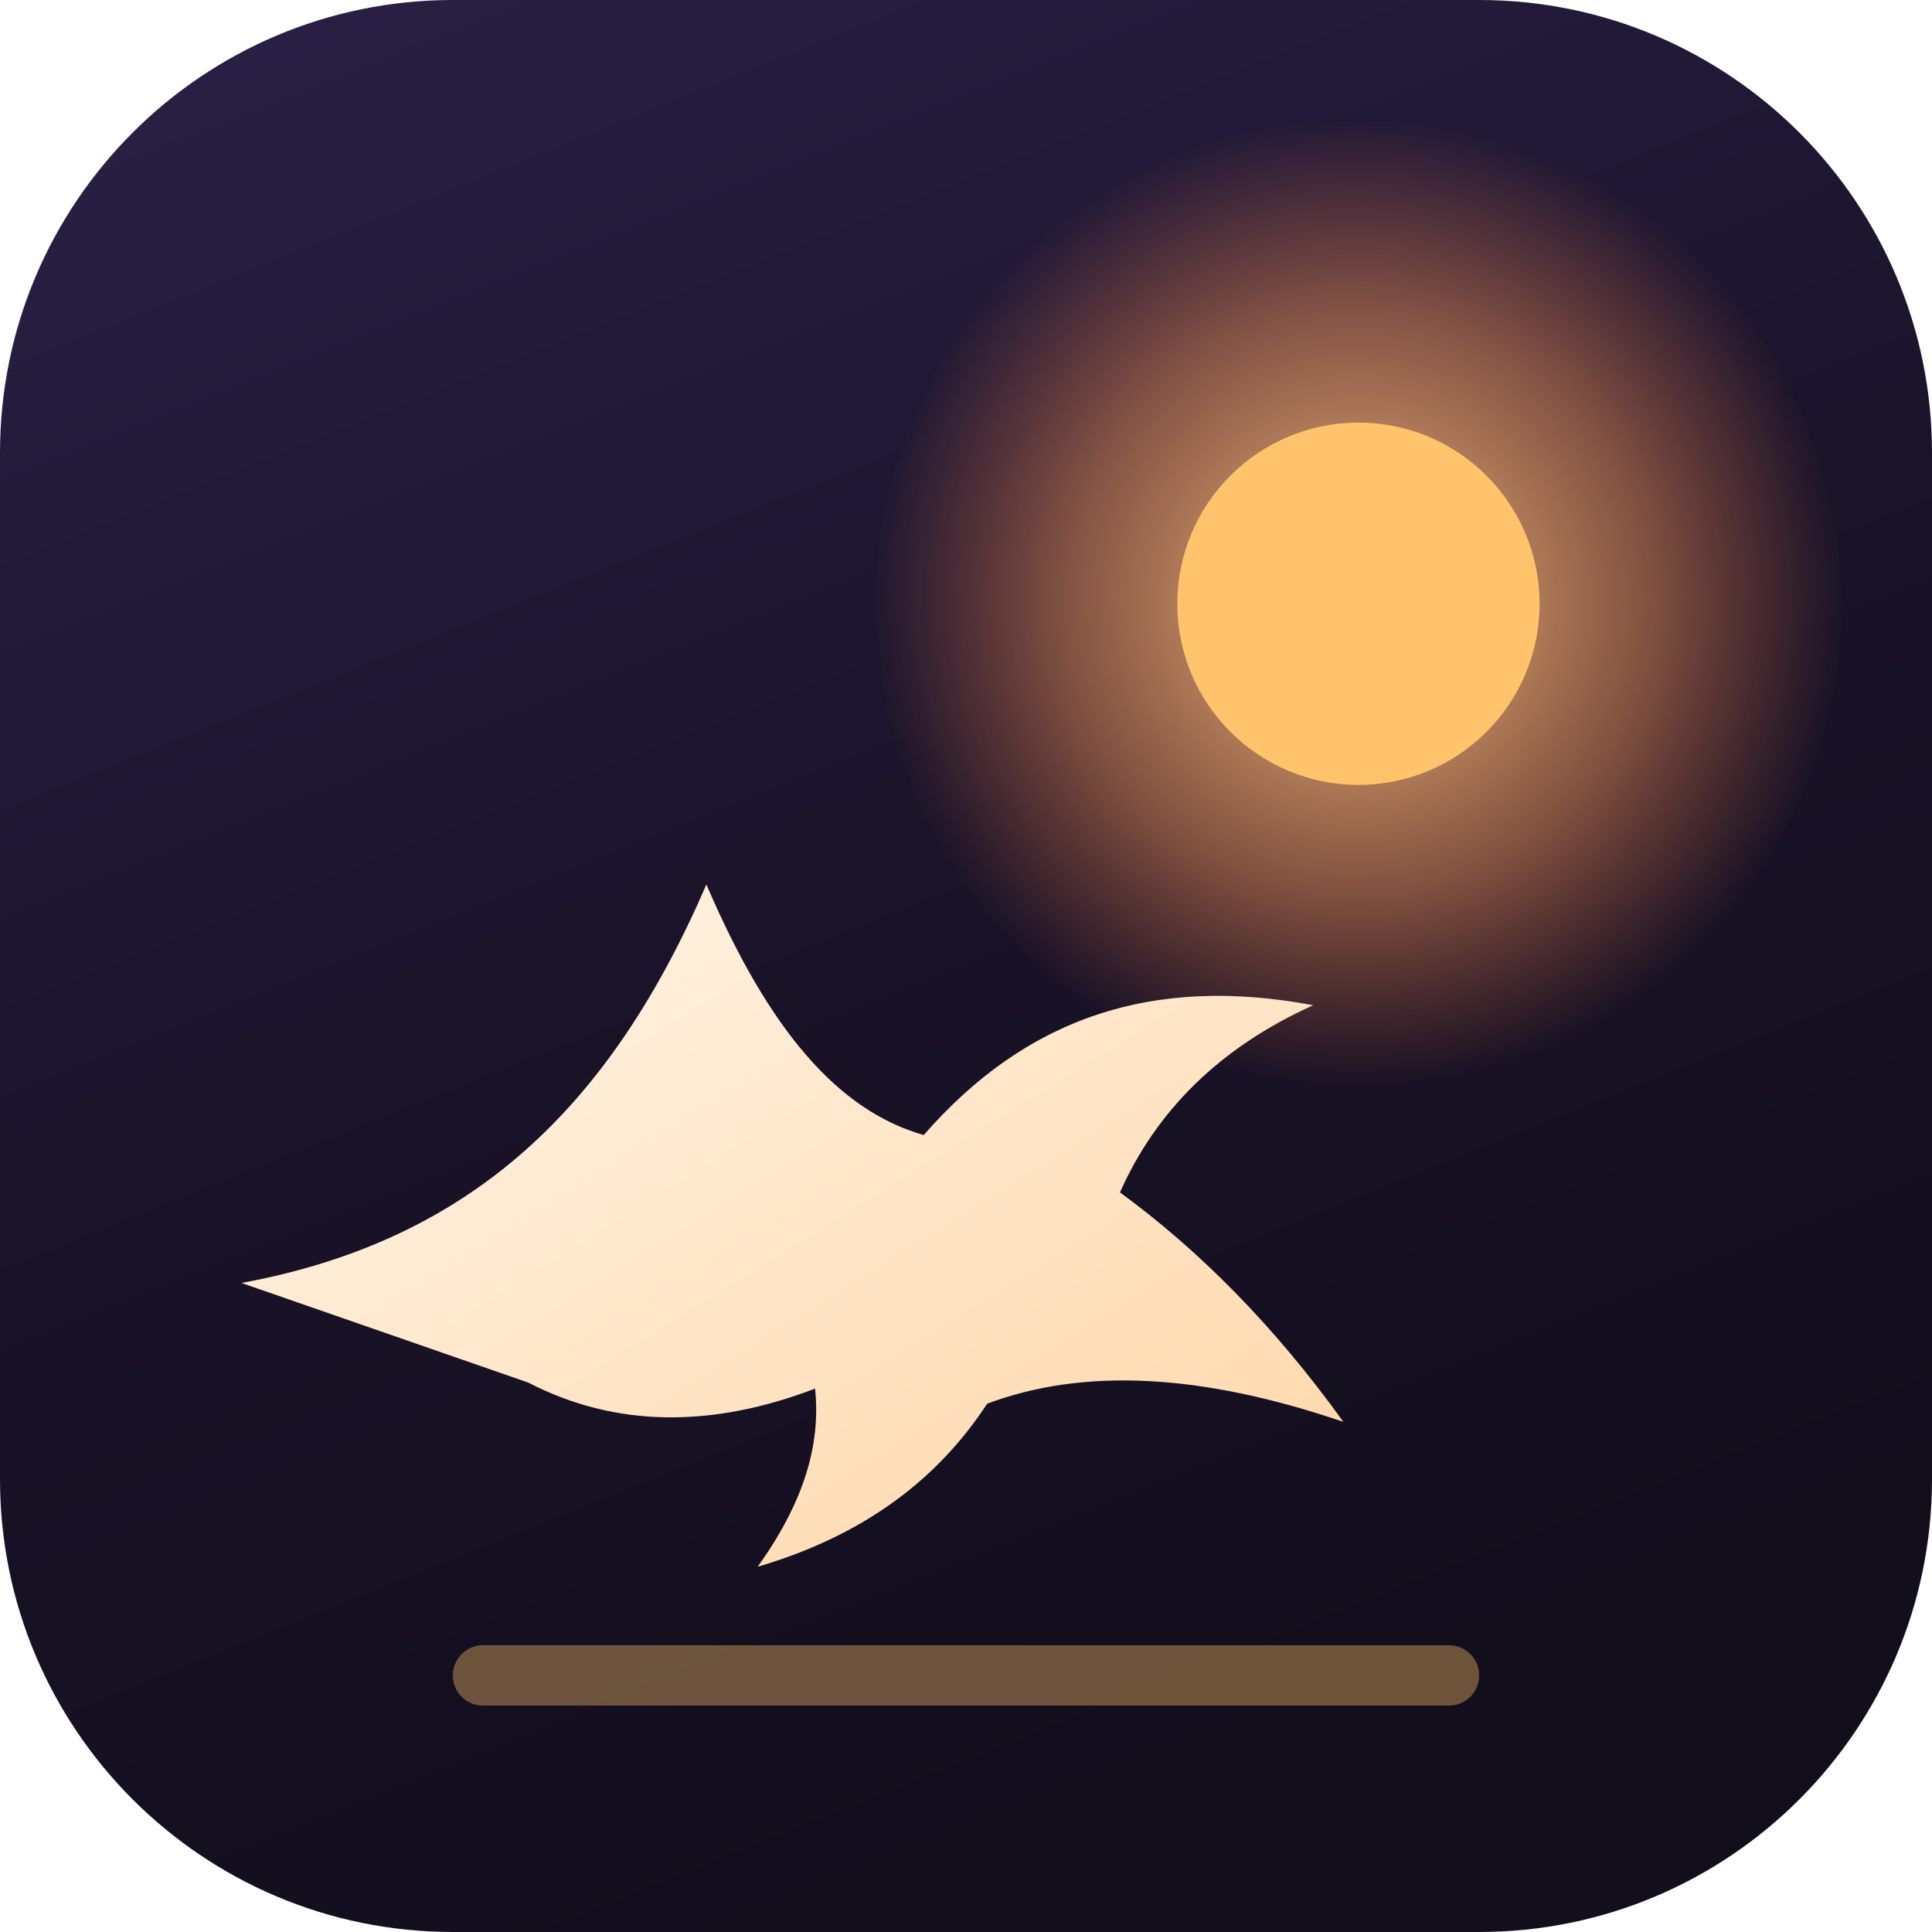
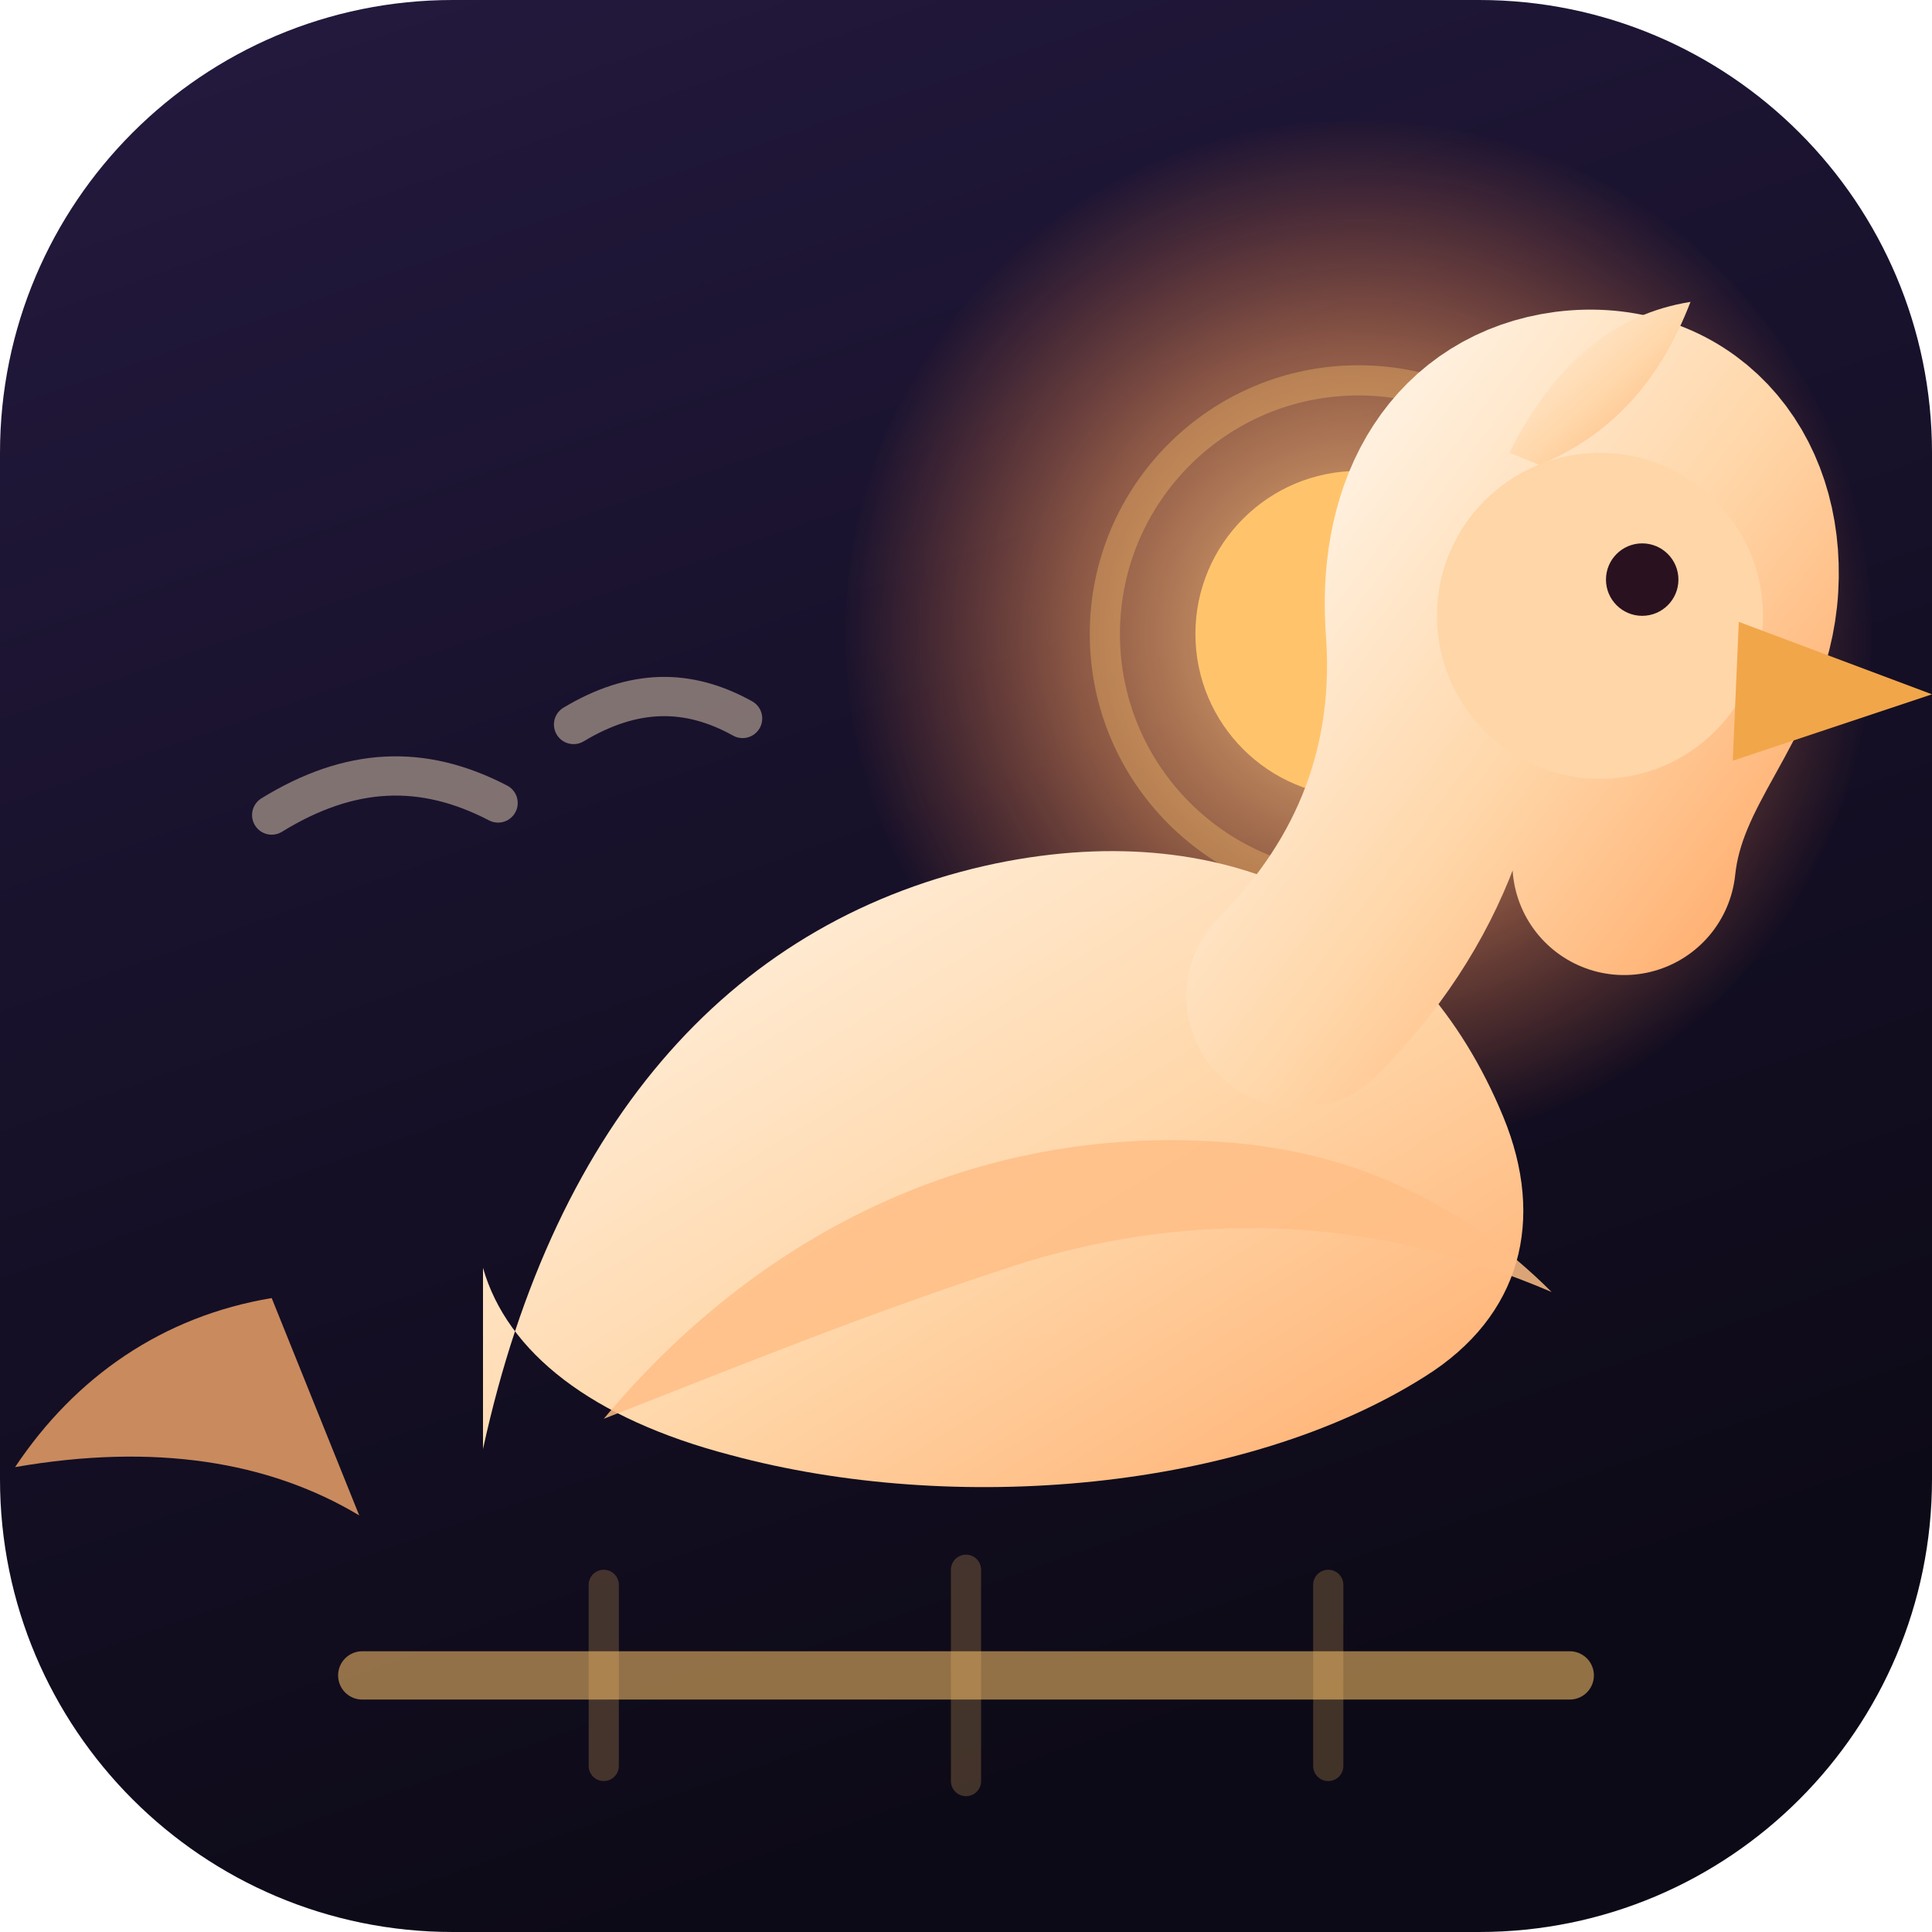
- <svg xmlns="http://www.w3.org/2000/svg" viewBox="0 0 64 64" role="img" aria-label="Chiriya Udd">
+ <svg xmlns="http://www.w3.org/2000/svg" viewBox="0 0 64 64" role="img" aria-label="Chiriya Udd — Kingdom of the Birds">
  <defs>
-     <linearGradient id="dusk" x1="0" y1="0" x2="0.4" y2="1">
-       <stop offset="0" stop-color="#2b2148" />
-       <stop offset="0.55" stop-color="#1a1329" />
-       <stop offset="1" stop-color="#120e1c" />
+     <linearGradient id="night" x1="0" y1="0" x2="0.35" y2="1">
+       <stop offset="0" stop-color="#241a3f" />
+       <stop offset="0.55" stop-color="#161028" />
+       <stop offset="1" stop-color="#0d0a17" />
    </linearGradient>
-     <radialGradient id="sunset" cx="0.5" cy="0.5" r="0.5">
+     <radialGradient id="dawn" cx="0.5" cy="0.5" r="0.5">
      <stop offset="0" stop-color="#ffd08a" stop-opacity="0.95" />
-       <stop offset="0.6" stop-color="#ff9e5e" stop-opacity="0.45" />
+       <stop offset="0.55" stop-color="#ff9e5e" stop-opacity="0.5" />
      <stop offset="1" stop-color="#ff7a45" stop-opacity="0" />
    </radialGradient>
-     <linearGradient id="bird" x1="0" y1="0" x2="1" y2="1">
+     <linearGradient id="wing" x1="0" y1="0" x2="1" y2="1">
      <stop offset="0" stop-color="#fff6ea" />
-       <stop offset="1" stop-color="#ffd6a8" />
+       <stop offset="0.55" stop-color="#ffd6a8" />
+       <stop offset="1" stop-color="#ffab6b" />
    </linearGradient>
  </defs>
-   <rect width="64" height="64" rx="15" fill="url(#dusk)" />
-   <circle cx="45" cy="20" r="16" fill="url(#sunset)" />
-   <circle cx="45" cy="20" r="6" fill="#ffc46b" />
-   <path d="M8 42.5c7.6-1.4 12.2-5.8 15.4-13.2 2.1 4.9 4.4 7.5 7.2 8.3 3.4-3.9 7.6-5.3 12.9-4.3-3.1 1.4-5.2 3.5-6.4 6.2 2.6 1.9 5.1 4.4 7.4 7.6-4.7-1.6-8.6-1.8-11.8-.6-1.7 2.6-4.2 4.4-7.6 5.4 1.5-2.1 2.1-4 1.9-5.9-3.4 1.3-6.6 1.3-9.5-.2z" fill="url(#bird)" />
-   <path d="M16 55.5h32" stroke="#ffc46b" stroke-opacity=".38" stroke-width="2" stroke-linecap="round" />
+   <rect width="64" height="64" rx="15" fill="url(#night)" />
+   <circle cx="45" cy="21" r="17" fill="url(#dawn)" />
+   <circle cx="45" cy="21" r="5.4" fill="#ffc46b" />
+   <circle cx="45" cy="21" r="8.4" fill="none" stroke="#ffc46b" stroke-opacity="0.35" stroke-width="1" />
+   <path d="M9 27c2.6-1.6 5-1.7 7.5-0.4M19 24c2-1.2 3.8-1.2 5.6-0.2" fill="none" stroke="#ffe7c6" stroke-opacity="0.45" stroke-width="1.3" stroke-linecap="round" />
+   <g transform="translate(-6 3)">
+     <path d="M15 40c-3.6 0.6-6.5 2.6-8.5 5.6 4.6-0.8 8.4-0.2 11.4 1.6z" fill="#c98a5e" />
+     <path d="M22 45c2.4-11 8.4-17.6 17-19.4 7.8-1.6 14 1.6 16.8 8.4 1.4 3.4 0.6 6.6-2.6 8.6-6.0 3.8-15.6 4.6-23 2.6-4.6-1.2-7.4-3.4-8.2-6.2z" fill="url(#wing)" />
+     <path d="M26 44c5-6 12-9.6 20-9.2 4.6 0.2 8.4 2 11.4 5-5.6-2.4-11.4-2.8-17.4-1-5 1.6-9.4 3.4-14 5.2z" fill="#ffbe86" opacity="0.85" />
+     <path d="M49 30c3.4-3.4 5-7.6 4.6-12.4-0.2-3.6 1.4-6.2 4.4-6.6 3.2-0.4 5.4 2 5.2 5.4-0.2 3.4-3 5.4-3.4 9.2" fill="none" stroke="url(#wing)" stroke-width="7.4" stroke-linecap="round" />
+     <circle cx="59" cy="17.4" r="5.4" fill="#ffd6a8" />
+     <path d="M63.6 17.6 70 20l-6.6 2.2z" fill="#f2a64a" />
+     <circle cx="60.4" cy="16.2" r="1.2" fill="#2a1120" />
+     <path d="M56 12c1.5-3 3.5-4.6 6-5-1 2.6-2.6 4.4-5 5.4z" fill="url(#wing)" />
+   </g>
+   <path d="M12 55.5h40" stroke="#ffc46b" stroke-opacity="0.55" stroke-width="1.6" stroke-linecap="round" />
+   <path d="M20 52.5v6M32 52v7M44 52.5v6" stroke="#ffc46b" stroke-opacity="0.22" stroke-width="1" stroke-linecap="round" />
</svg>
